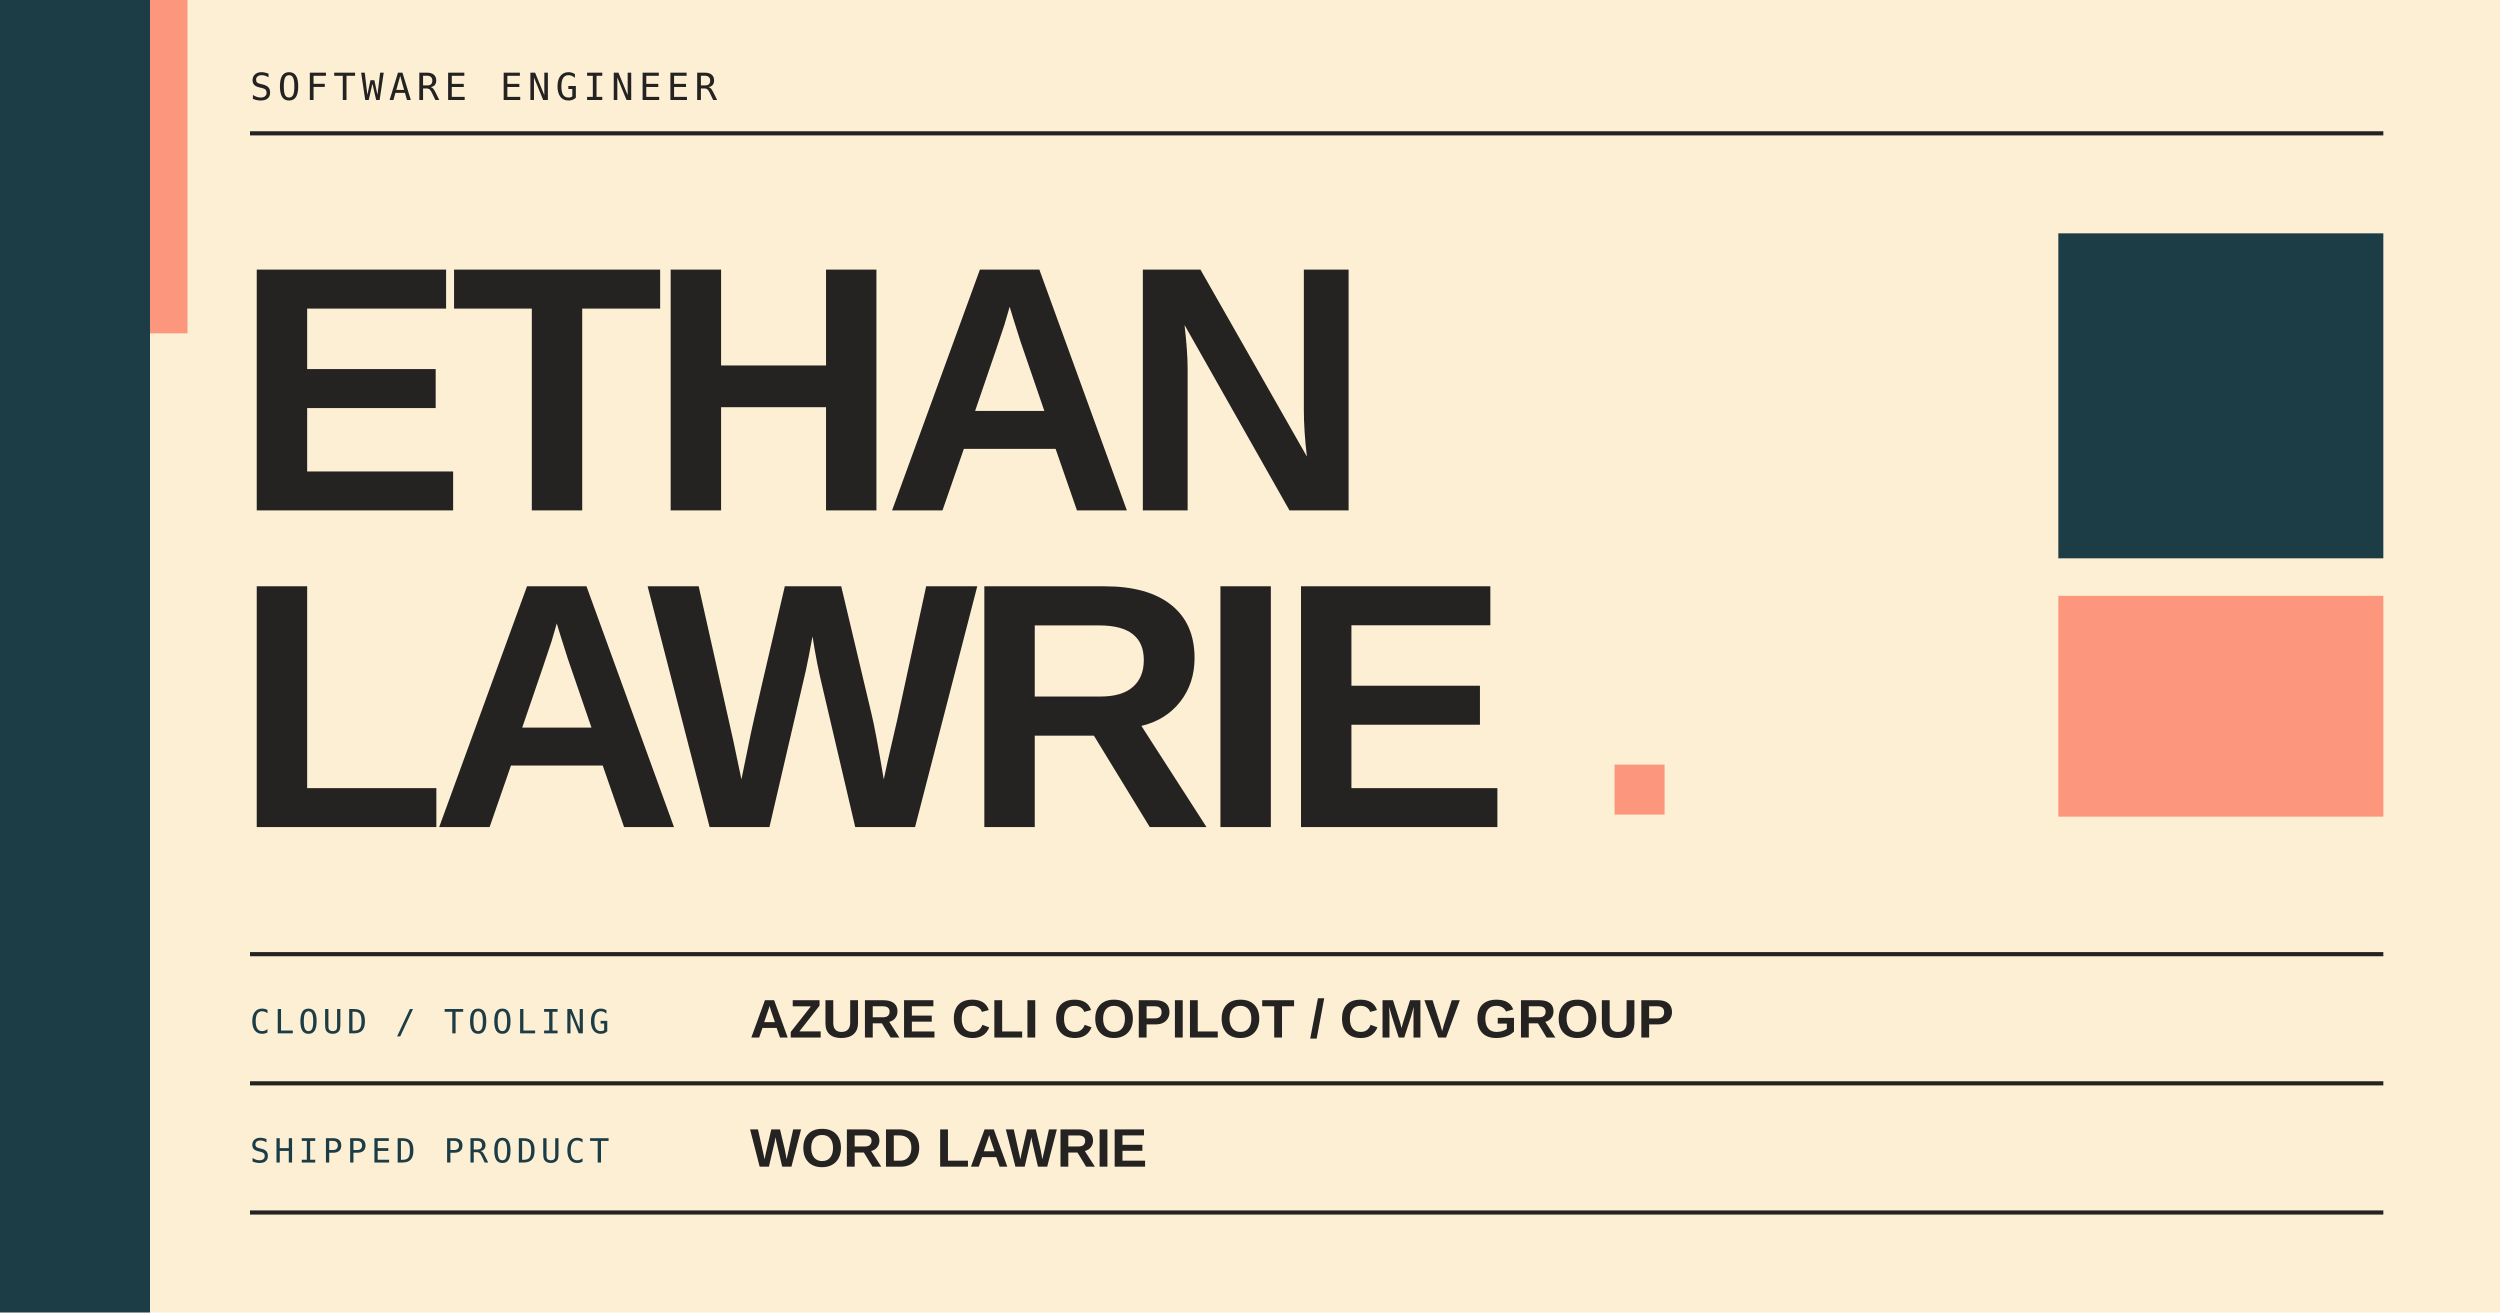
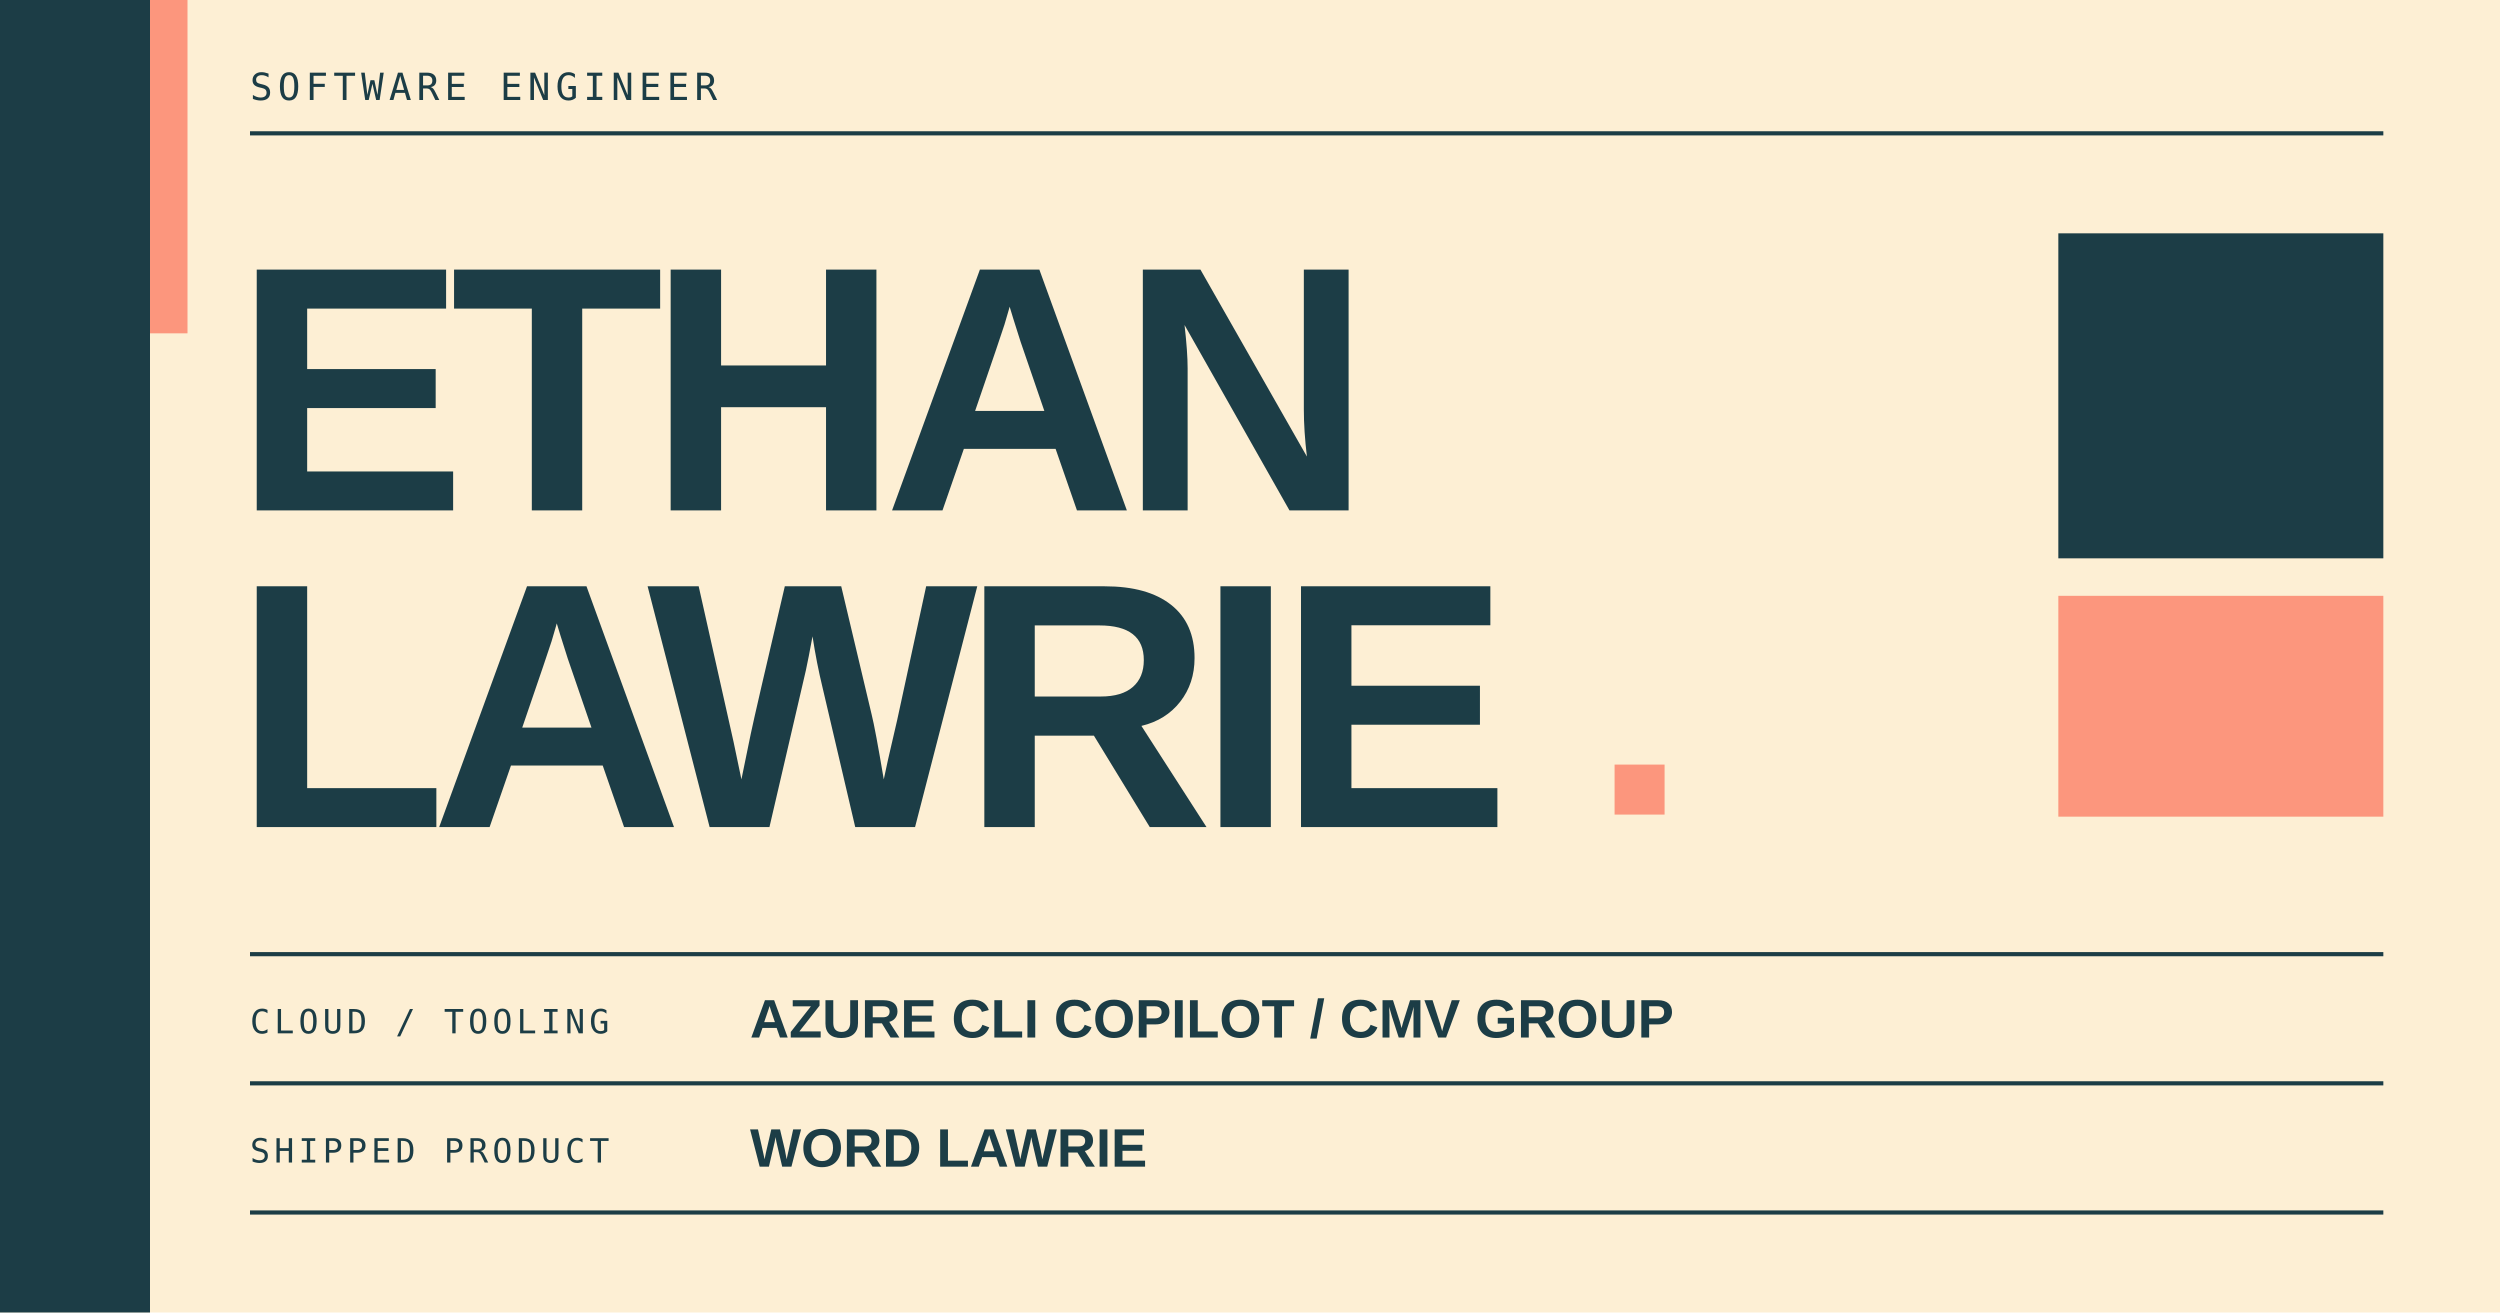
<svg xmlns="http://www.w3.org/2000/svg" width="1200" height="630" viewBox="0 0 1200 630">
  <rect width="1200" height="630" fill="#fdefd4" />
  <rect width="72" height="630" fill="#1c3d46" />
  <rect x="72" width="18" height="160" fill="#fc967d" />
-   <path d="M120 64H1144M120 458H1144M120 520H1144M120 582H1144" stroke="#242322" stroke-width="2" />
-   <text x="120" y="48" fill="#242322" font-family="'IBM Plex Mono', Consolas, monospace" font-size="18" letter-spacing="2.5">SOFTWARE ENGINEER</text>
-   <text x="112" y="245" fill="#242322" font-family="'IBM Plex Sans Condensed', 'Arial Narrow', Arial, sans-serif" font-size="168" font-weight="700" letter-spacing="-8">ETHAN</text>
-   <text x="112" y="397" fill="#242322" font-family="'IBM Plex Sans Condensed', 'Arial Narrow', Arial, sans-serif" font-size="168" font-weight="700" letter-spacing="-8">LAWRIE</text>
+   <path d="M120 64H1144M120 458H1144M120 520H1144M120 582H1144" stroke="#1c3d46" stroke-width="2" />
+   <text x="120" y="48" fill="#1c3d46" font-family="'IBM Plex Mono', Consolas, monospace" font-size="18" letter-spacing="2.5">SOFTWARE ENGINEER</text>
+   <text x="112" y="245" fill="#1c3d46" font-family="'IBM Plex Sans Condensed', 'Arial Narrow', Arial, sans-serif" font-size="168" font-weight="700" letter-spacing="-8">ETHAN</text>
+   <text x="112" y="397" fill="#1c3d46" font-family="'IBM Plex Sans Condensed', 'Arial Narrow', Arial, sans-serif" font-size="168" font-weight="700" letter-spacing="-8">LAWRIE</text>
  <rect x="775" y="367" width="24" height="24" fill="#fc967d" />
  <rect x="988" y="112" width="156" height="156" fill="#1c3d46" />
  <rect x="988" y="286" width="156" height="106" fill="#fc967d" />
  <text x="120" y="496" fill="#1c3d46" font-family="'IBM Plex Mono', Consolas, monospace" font-size="16" letter-spacing="2">CLOUD / TOOLING</text>
-   <text x="360" y="498" fill="#242322" font-family="'IBM Plex Sans', Arial, sans-serif" font-size="26" font-weight="600">AZURE CLI COPILOT / CMV GROUP</text>
+   <text x="360" y="498" fill="#1c3d46" font-family="'IBM Plex Sans', Arial, sans-serif" font-size="26" font-weight="600">AZURE CLI COPILOT / CMV GROUP</text>
  <text x="120" y="558" fill="#1c3d46" font-family="'IBM Plex Mono', Consolas, monospace" font-size="16" letter-spacing="2">SHIPPED PRODUCT</text>
-   <text x="360" y="560" fill="#242322" font-family="'IBM Plex Sans', Arial, sans-serif" font-size="26" font-weight="600">WORD LAWRIE</text>
+   <text x="360" y="560" fill="#1c3d46" font-family="'IBM Plex Sans', Arial, sans-serif" font-size="26" font-weight="600">WORD LAWRIE</text>
</svg>
